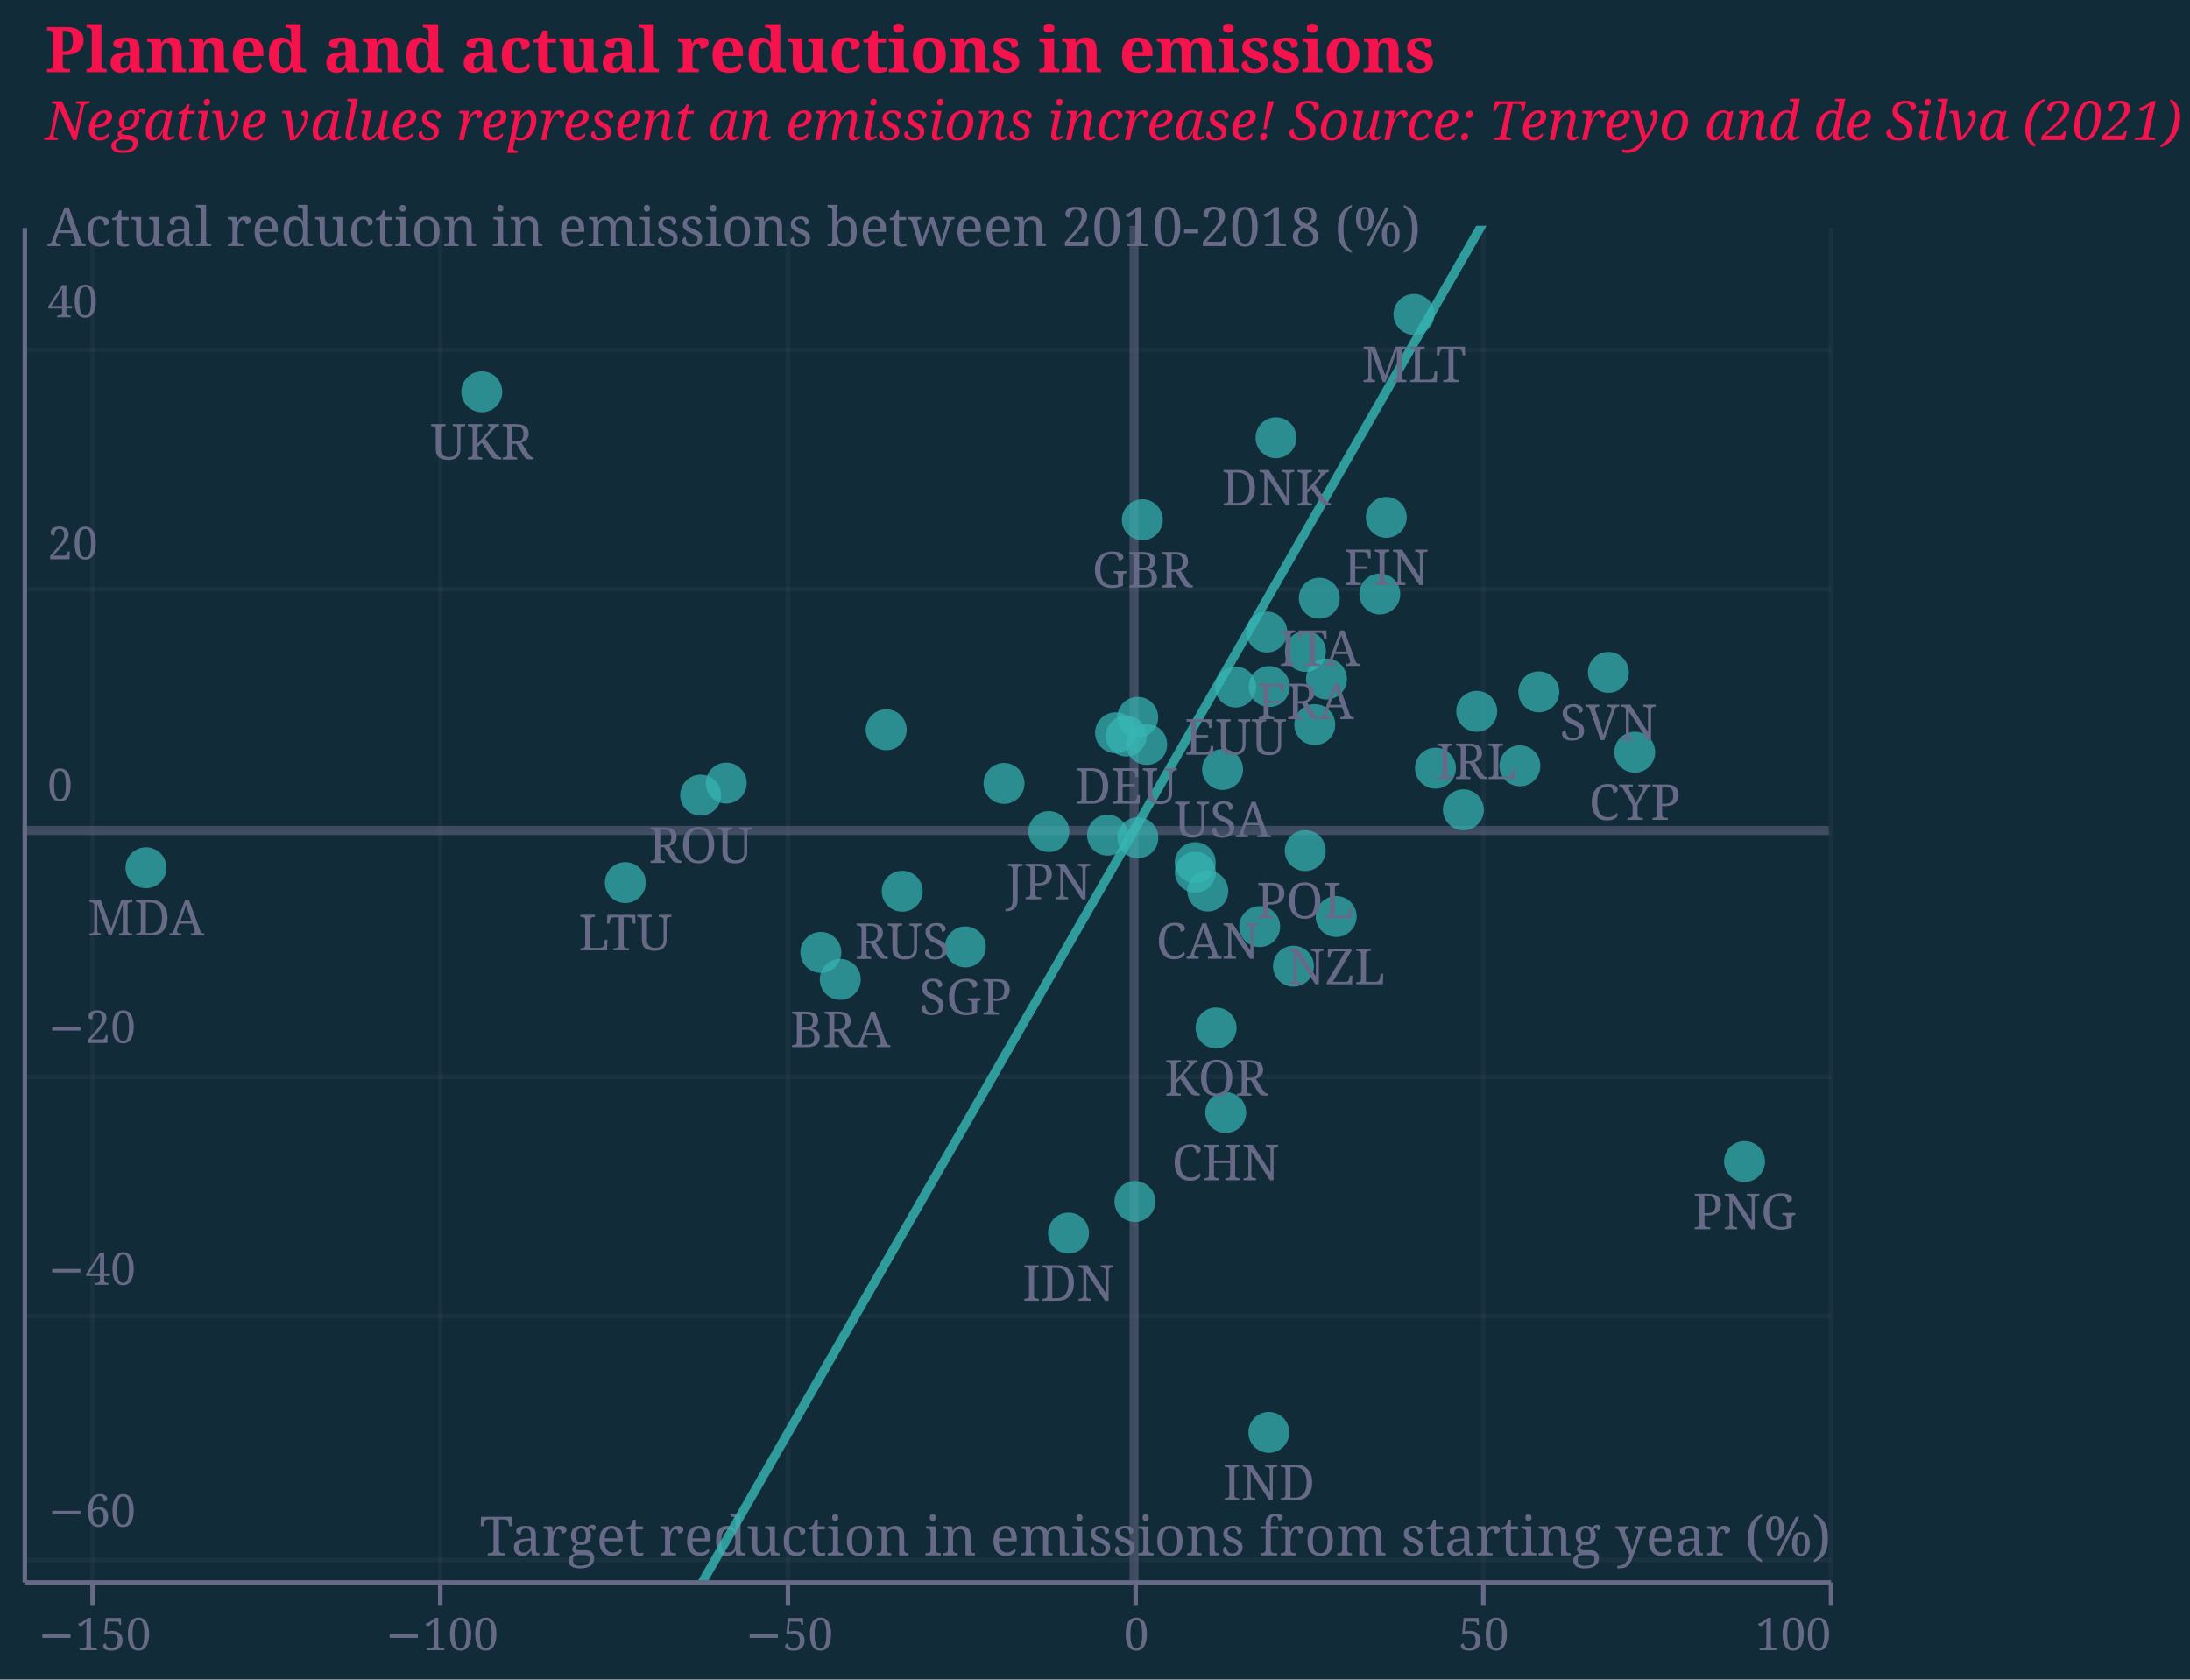
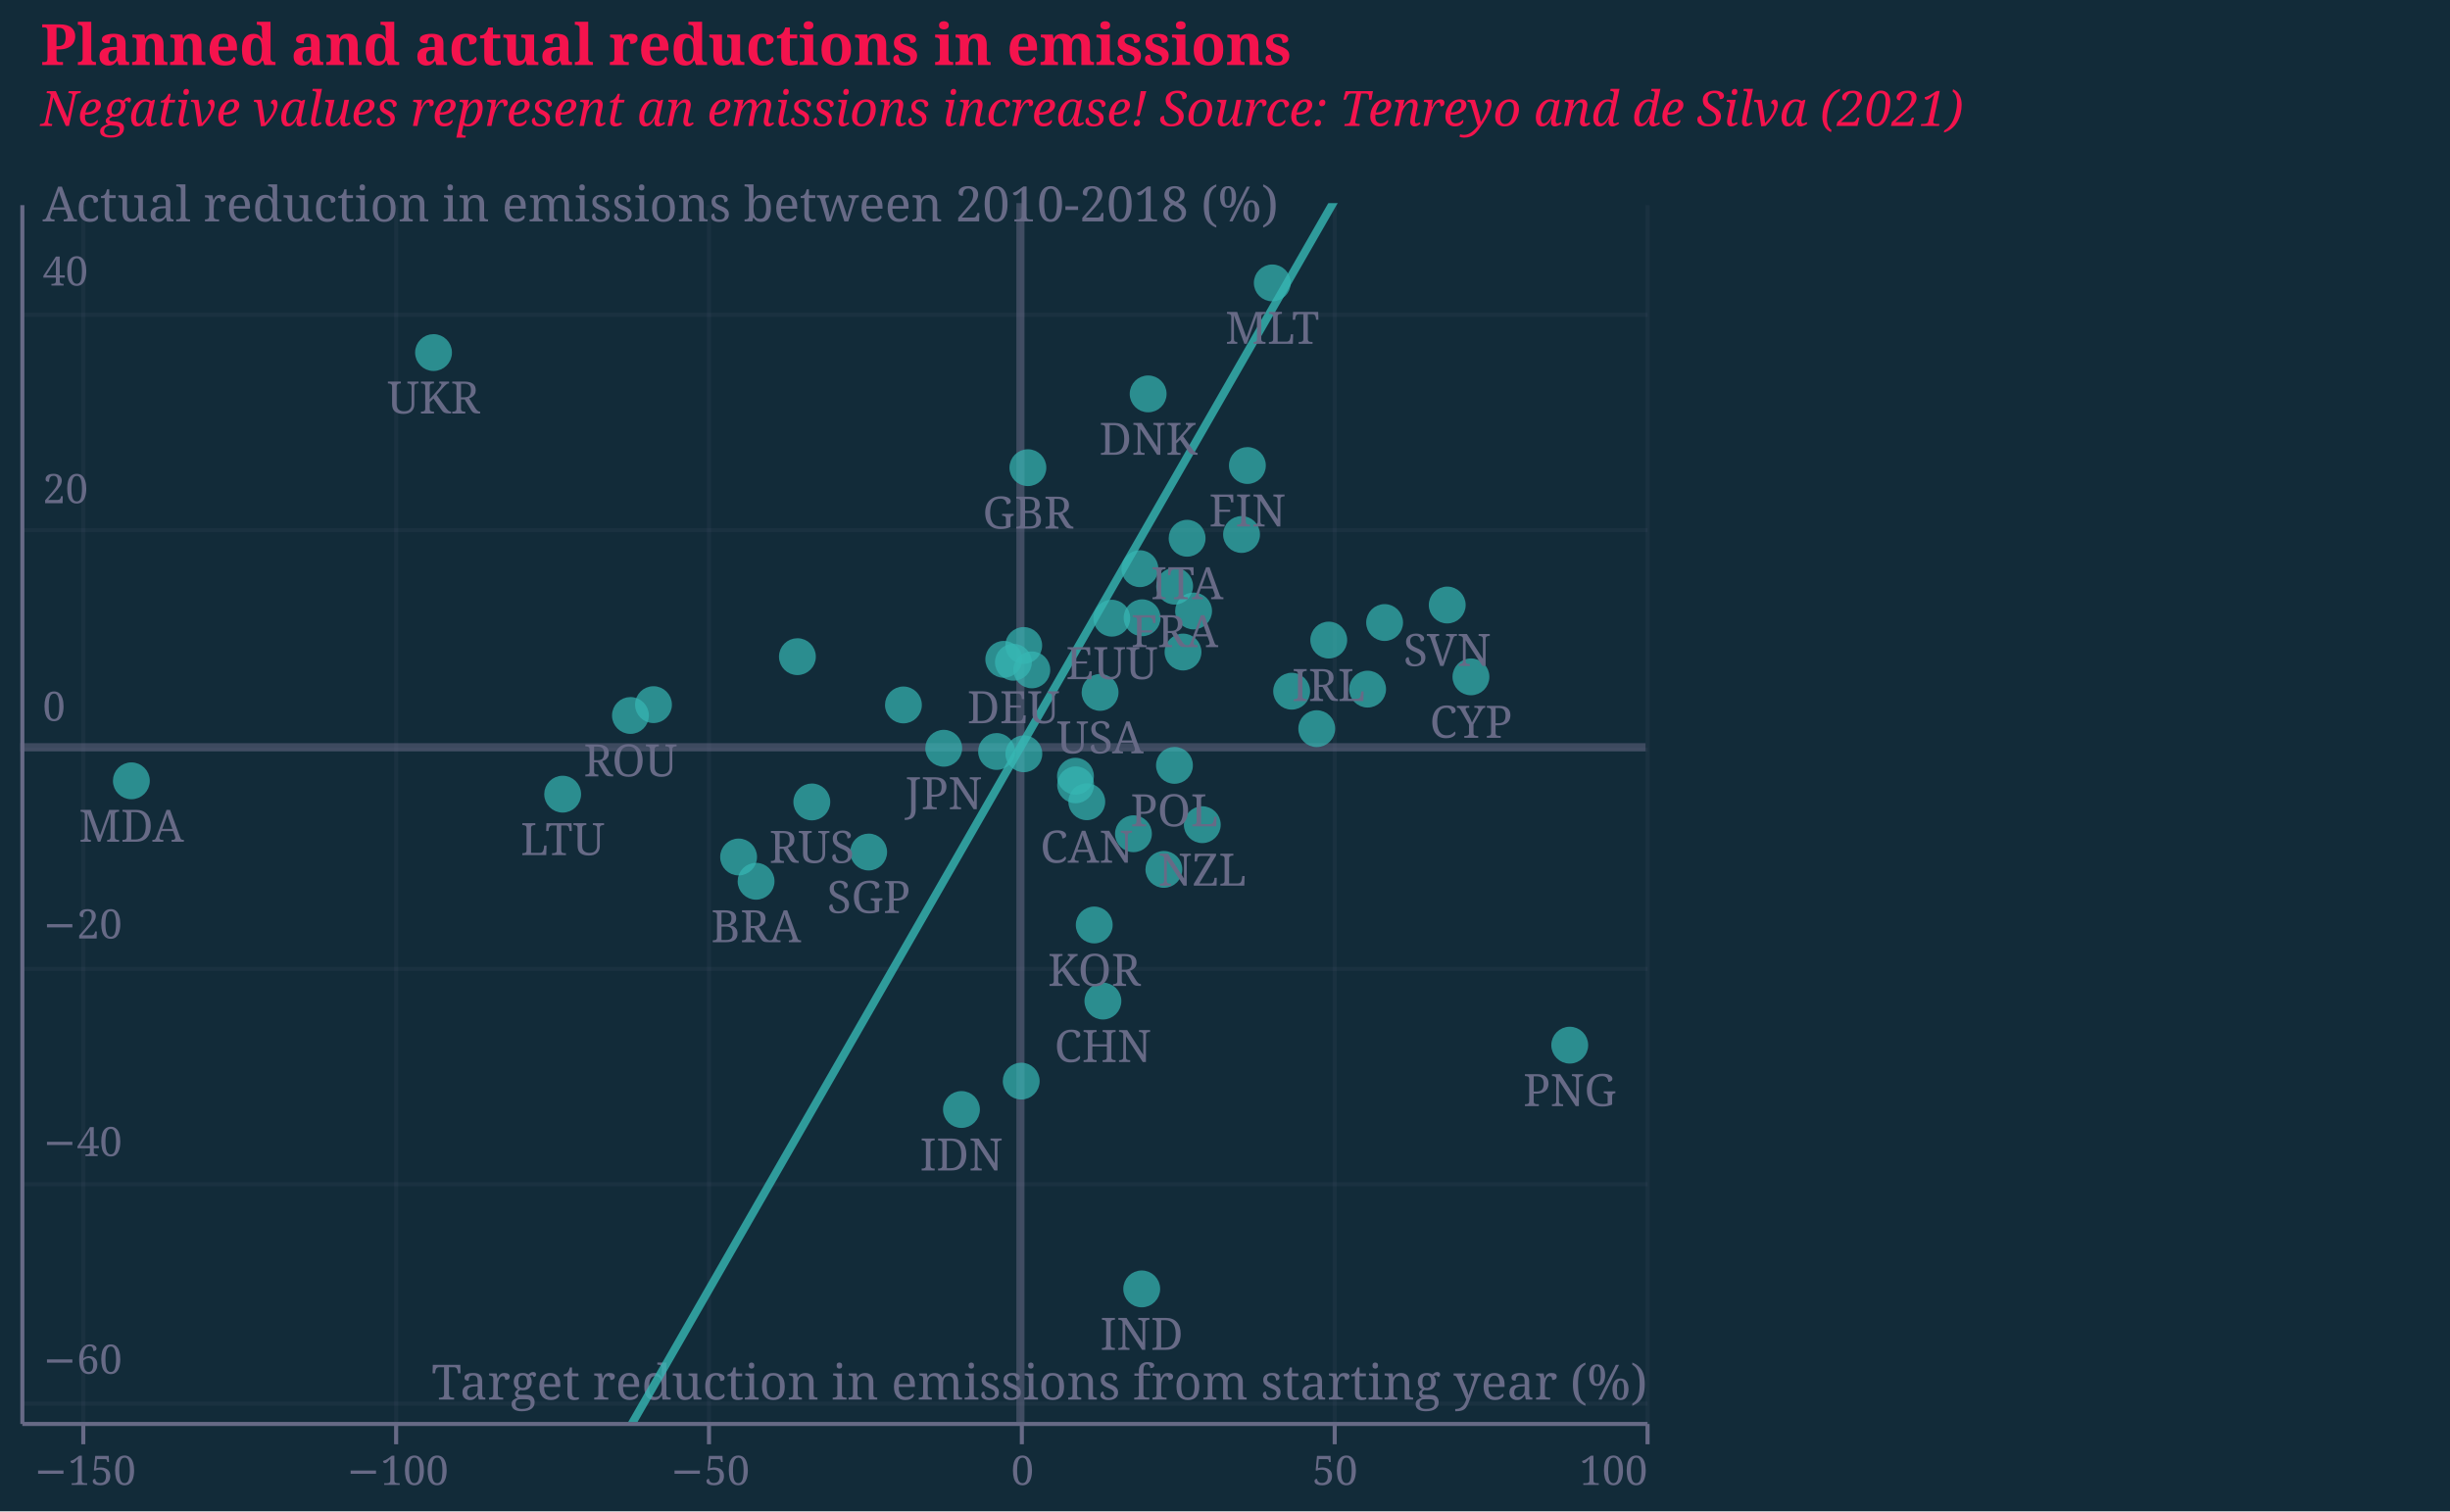
- <svg xmlns="http://www.w3.org/2000/svg" version="1.1" class="marks" width="485" height="372" viewBox="0 0 485 372">
-   <rect width="485" height="372" fill="#122B39" />
+ <svg xmlns="http://www.w3.org/2000/svg" version="1.1" class="marks" width="603" height="372" viewBox="0 0 603 372">
+   <rect width="603" height="372" fill="#122B39" />
  <g fill="none" stroke-miterlimit="10" transform="translate(5,50)">
    <g class="mark-group role-frame root" role="graphics-object" aria-roledescription="group mark container">
      <g transform="translate(0,0)">
        <path class="background" aria-hidden="true" d="M0,0h400v300h-400Z" />
        <g>
          <g class="mark-group role-axis" aria-hidden="true">
            <g transform="translate(0.5,300.5)">
              <path class="background" aria-hidden="true" d="M0,0h0v0h0Z" pointer-events="none" />
              <g>
                <g class="mark-rule role-axis-grid" pointer-events="none">
                  <line transform="translate(15,-300)" x2="0" y2="300" stroke="#676A86" stroke-opacity="0.1" stroke-width="1" opacity="1" />
                  <line transform="translate(92,-300)" x2="0" y2="300" stroke="#676A86" stroke-opacity="0.1" stroke-width="1" opacity="1" />
                  <line transform="translate(169,-300)" x2="0" y2="300" stroke="#676A86" stroke-opacity="0.1" stroke-width="1" opacity="1" />
                  <line transform="translate(246,-300)" x2="0" y2="300" stroke="#676A86" stroke-opacity="0.1" stroke-width="1" opacity="1" />
                  <line transform="translate(323,-300)" x2="0" y2="300" stroke="#676A86" stroke-opacity="0.1" stroke-width="1" opacity="1" />
                  <line transform="translate(400,-300)" x2="0" y2="300" stroke="#676A86" stroke-opacity="0.1" stroke-width="1" opacity="1" />
                </g>
              </g>
              <path class="foreground" aria-hidden="true" d="" pointer-events="none" display="none" />
            </g>
          </g>
          <g class="mark-group role-axis" aria-hidden="true">
            <g transform="translate(0.5,0.5)">
              <path class="background" aria-hidden="true" d="M0,0h0v0h0Z" pointer-events="none" />
              <g>
                <g class="mark-rule role-axis-grid" pointer-events="none">
                  <line transform="translate(0,295)" x2="400" y2="0" stroke="#676A86" stroke-opacity="0.1" stroke-width="1" opacity="1" />
                  <line transform="translate(0,241)" x2="400" y2="0" stroke="#676A86" stroke-opacity="0.1" stroke-width="1" opacity="1" />
                  <line transform="translate(0,188)" x2="400" y2="0" stroke="#676A86" stroke-opacity="0.1" stroke-width="1" opacity="1" />
                  <line transform="translate(0,134)" x2="400" y2="0" stroke="#676A86" stroke-opacity="0.1" stroke-width="1" opacity="1" />
                  <line transform="translate(0,80)" x2="400" y2="0" stroke="#676A86" stroke-opacity="0.1" stroke-width="1" opacity="1" />
                  <line transform="translate(0,27)" x2="400" y2="0" stroke="#676A86" stroke-opacity="0.1" stroke-width="1" opacity="1" />
                </g>
              </g>
              <path class="foreground" aria-hidden="true" d="" pointer-events="none" display="none" />
            </g>
          </g>
          <g class="mark-group role-axis" role="graphics-symbol" aria-roledescription="axis" aria-label="X-axis titled 'Target reduction in emissions from starting year (%)' for a linear scale with values from −160 to 100">
            <g transform="translate(0.5,300.5)">
              <path class="background" aria-hidden="true" d="M0,0h0v0h0Z" pointer-events="none" />
              <g>
                <g class="mark-rule role-axis-tick" pointer-events="none">
                  <line transform="translate(15,0)" x2="0" y2="5" stroke="#676A86" stroke-width="1" opacity="1" />
                  <line transform="translate(92,0)" x2="0" y2="5" stroke="#676A86" stroke-width="1" opacity="1" />
                  <line transform="translate(169,0)" x2="0" y2="5" stroke="#676A86" stroke-width="1" opacity="1" />
                  <line transform="translate(246,0)" x2="0" y2="5" stroke="#676A86" stroke-width="1" opacity="1" />
                  <line transform="translate(323,0)" x2="0" y2="5" stroke="#676A86" stroke-width="1" opacity="1" />
                  <line transform="translate(400,0)" x2="0" y2="5" stroke="#676A86" stroke-width="1" opacity="1" />
                </g>
                <g class="mark-text role-axis-label" pointer-events="none">
                  <text text-anchor="middle" transform="translate(15.38462,15)" font-family="Georgia" font-size="10px" fill="#676A86" opacity="1">−150</text>
                  <text text-anchor="middle" transform="translate(92.30769,15)" font-family="Georgia" font-size="10px" fill="#676A86" opacity="1">−100</text>
                  <text text-anchor="middle" transform="translate(169.2308,15)" font-family="Georgia" font-size="10px" fill="#676A86" opacity="1">−50</text>
                  <text text-anchor="middle" transform="translate(246.1538,15)" font-family="Georgia" font-size="10px" fill="#676A86" opacity="1">0</text>
                  <text text-anchor="middle" transform="translate(323.0769,15)" font-family="Georgia" font-size="10px" fill="#676A86" opacity="1">50</text>
                  <text text-anchor="end" transform="translate(400,15)" font-family="Georgia" font-size="10px" fill="#676A86" opacity="1">100</text>
                </g>
                <g class="mark-rule role-axis-domain" pointer-events="none">
                  <line transform="translate(0,0)" x2="400" y2="0" stroke="#676A86" stroke-width="1" opacity="1" />
                </g>
                <g class="mark-text role-axis-title" pointer-events="none">
                  <text text-anchor="end" transform="translate(400,-6)" font-family="Georgia" font-size="12px" font-weight="normal" fill="#676A86" opacity="1">Target reduction in emissions from starting year (%)</text>
                </g>
              </g>
              <path class="foreground" aria-hidden="true" d="" pointer-events="none" display="none" />
            </g>
          </g>
          <g class="mark-group role-axis" role="graphics-symbol" aria-roledescription="axis" aria-label="Y-axis titled 'Actual reduction in emissions between 2010-2018 (%)' for a linear scale with values from −62 to 50">
            <g transform="translate(0.5,0.5)">
              <path class="background" aria-hidden="true" d="M0,0h0v0h0Z" pointer-events="none" />
              <g>
                <g class="mark-text role-axis-label" pointer-events="none">
                  <text text-anchor="start" transform="translate(5,287.6429)" font-family="Georgia" font-size="10px" fill="#676A86" opacity="1">−60</text>
                  <text text-anchor="start" transform="translate(5,234.0714)" font-family="Georgia" font-size="10px" fill="#676A86" opacity="1">−40</text>
                  <text text-anchor="start" transform="translate(5,180.5)" font-family="Georgia" font-size="10px" fill="#676A86" opacity="1">−20</text>
                  <text text-anchor="start" transform="translate(5,126.9286)" font-family="Georgia" font-size="10px" fill="#676A86" opacity="1">0</text>
                  <text text-anchor="start" transform="translate(5,73.35714)" font-family="Georgia" font-size="10px" fill="#676A86" opacity="1">20</text>
                  <text text-anchor="start" transform="translate(5,19.78571)" font-family="Georgia" font-size="10px" fill="#676A86" opacity="1">40</text>
                </g>
                <g class="mark-rule role-axis-domain" pointer-events="none">
                  <line transform="translate(0,300)" x2="0" y2="-300" stroke="#676A86" stroke-width="1" opacity="1" />
                </g>
                <g class="mark-text role-axis-title" pointer-events="none">
                  <text text-anchor="start" transform="translate(5,4)" font-family="Georgia" font-size="12px" font-weight="normal" fill="#676A86" opacity="1">Actual reduction in emissions between 2010-2018 (%)</text>
                </g>
              </g>
              <path class="foreground" aria-hidden="true" d="" pointer-events="none" display="none" />
            </g>
          </g>
          <g class="mark-line role-mark layer_0_marks" clip-path="url(#clip1)" role="graphics-object" aria-roledescription="line mark container">
            <path aria-label="z: 0; Value1: 73.86544" role="graphics-symbol" aria-roledescription="line mark" d="M246.154,-63.925L246.154,132.471L246.154,17.713L246.154,291.174L246.154,64.261L246.154,247.215L246.154,229.503L246.154,105.503M246.154,98.591L246.154,132.526L246.154,-59.117L246.154,141.069L246.154,79.2L246.154,94.783L246.154,254.699L246.154,36.677L246.154,67.854L246.154,136.938L246.154,39.177L246.154,144.154L246.154,72.466L246.154,81.96L246.154,159.202L246.154,1.814L246.154,129.058L246.154,62.509L246.154,166.802L246.154,133.599L246.154,102.306M246.154,2946.19L246.154,330.096L246.154,-22.123L246.154,26.011L246.154,110.29L246.154,514.914L246.154,59.732L246.154,56.002L246.154,85.502L246.154,-101.457L246.154,67.928L246.154,6.953L246.154,301.048L246.154,223.329L246.154,-2669.644L246.154,198.972L246.154,184.074L246.154,-48.958L246.154,110.349L246.154,-14.836L246.154,82.743L246.154,81.795M246.154,385.43L246.154,130.738L246.154,99.803" stroke="#676A86" stroke-width="2" opacity="0.5" />
          </g>
          <g class="mark-line role-mark layer_1_marks" clip-path="url(#clip2)" role="graphics-object" aria-roledescription="line mark container">
            <path aria-label="Value1: 0; z: 0" role="graphics-symbol" aria-roledescription="line mark" d="M-1369.094,133.929L27.332,133.929L101.702,133.929L133.483,133.929L150.167,133.929L155.839,133.929L176.788,133.929L181.087,133.929L191.26,133.929L194.806,133.929L208.796,133.929L217.353,133.929L227.273,133.929L231.638,133.929L240.281,133.929L242.053,133.929L244.425,133.929L246.343,133.929L246.96,133.929L246.991,133.929L247.986,133.929L248.952,133.929L259.697,133.929L259.731,133.929L262.48,133.929L264.316,133.929L265.754,133.929L266.45,133.929L268.637,133.929L273.968,133.929L275.553,133.929L276.003,133.929L276.097,133.929L277.587,133.929L281.455,133.929L284.062,133.929L284.104,133.929L286.168,133.929L287.174,133.929L288.77,133.929L290.912,133.929L300.575,133.929L302.011,133.929L308.137,133.929L312.904,133.929L319.083,133.929L322.035,133.929L331.598,133.929L335.784,133.929L351.196,133.929L357.031,133.929L359.793,133.929L381.349,133.929L1856.411,133.929" stroke="#676A86" stroke-width="2" opacity="0.5" />
          </g>
          <g class="mark-line role-mark layer_2_marks" clip-path="url(#clip3)" role="graphics-object" aria-roledescription="line mark container">
            <path aria-label="Value1: 0" role="graphics-symbol" aria-roledescription="line mark" d="M-1369.094,2946.19L27.332,514.914L101.702,385.43L133.483,330.096L150.167,301.048L155.839,291.174L176.788,254.699L181.087,247.215L191.26,229.503L194.806,223.329L208.796,198.972L217.353,184.074L227.273,166.802L231.638,159.202L240.281,144.154L242.053,141.069L244.425,136.938L246.343,133.599L246.96,132.526L246.991,132.471L247.986,130.738L248.952,129.058L259.697,110.349L259.731,110.29L262.48,105.503L264.316,102.306L265.754,99.803L266.45,98.591L268.637,94.783L273.968,85.502L275.553,82.743L276.003,81.96L276.097,81.795L277.587,79.2L281.455,72.466L284.062,67.928L284.104,67.854L286.168,64.261L287.174,62.509L288.77,59.732L290.912,56.002L300.575,39.177L302.011,36.677L308.137,26.011L312.904,17.713L319.083,6.953L322.035,1.814L331.598,-14.836L335.784,-22.123L351.196,-48.958L357.031,-59.117L359.793,-63.925L381.349,-101.457L1856.411,-2669.644" stroke="#36B7B4" stroke-width="2" opacity="0.8" />
          </g>
          <g class="mark-symbol role-mark layer_3_marks" clip-path="url(#clip4)" role="graphics-object" aria-roledescription="symbol mark container">
            <path aria-label="Value1: 73.86544; Value2: −80" role="graphics-symbol" aria-roledescription="point" transform="translate(359.793,348.3559)" d="M3.536,0A3.536,3.536,0,1,1,-3.536,0A3.536,3.536,0,1,1,3.536,0" fill="#36B7B4" stroke="#36B7B4" stroke-width="2" opacity="0.7" />
            <path aria-label="Value1: 0.5442749; Value2: −1" role="graphics-symbol" aria-roledescription="point" transform="translate(246.9912,135.5399)" d="M3.536,0A3.536,3.536,0,1,1,-3.536,0A3.536,3.536,0,1,1,3.536,0" fill="#36B7B4" stroke="#36B7B4" stroke-width="2" opacity="0.7" />
            <path aria-label="Value1: 43.38731; Value2: 5" role="graphics-symbol" aria-roledescription="point" transform="translate(312.9036,120.1352)" d="M3.536,0A3.536,3.536,0,1,1,-3.536,0A3.536,3.536,0,1,1,3.536,0" fill="#36B7B4" stroke="#36B7B4" stroke-width="2" opacity="0.7" />
            <path aria-label="Value1: −58.70491; Value2: 4" role="graphics-symbol" aria-roledescription="point" transform="translate(155.8386,123.4471)" d="M3.536,0A3.536,3.536,0,1,1,-3.536,0A3.536,3.536,0,1,1,3.536,0" fill="#36B7B4" stroke="#36B7B4" stroke-width="2" opacity="0.7" />
            <path aria-label="Value1: 26.00929; Value2: 9" role="graphics-symbol" aria-roledescription="point" transform="translate(286.1681,110.4957)" d="M3.536,0A3.536,3.536,0,1,1,-3.536,0A3.536,3.536,0,1,1,3.536,0" fill="#36B7B4" stroke="#36B7B4" stroke-width="2" opacity="0.7" />
            <path aria-label="Value1: −42.29362; Value2: −12" role="graphics-symbol" aria-roledescription="point" transform="translate(181.0867,166.9191)" d="M3.536,0A3.536,3.536,0,1,1,-3.536,0A3.536,3.536,0,1,1,3.536,0" fill="#36B7B4" stroke="#36B7B4" stroke-width="2" opacity="0.7" />
            <path aria-label="Value1: −35.68106; Value2: 8" role="graphics-symbol" aria-roledescription="point" transform="translate(191.2599,111.6331)" d="M3.536,0A3.536,3.536,0,1,1,-3.536,0A3.536,3.536,0,1,1,3.536,0" fill="#36B7B4" stroke="#36B7B4" stroke-width="2" opacity="0.7" />
            <path aria-label="Value1: 10.61223; Value2: −5" role="graphics-symbol" aria-roledescription="point" transform="translate(262.4804,147.3464)" d="M3.536,0A3.536,3.536,0,1,1,-3.536,0A3.536,3.536,0,1,1,3.536,0" fill="#36B7B4" stroke="#36B7B4" stroke-width="2" opacity="0.7" />
            <path aria-label="Value1: 13.19261; Value2: −23" role="graphics-symbol" aria-roledescription="point" transform="translate(266.4502,196.4085)" d="M3.536,0A3.536,3.536,0,1,1,-3.536,0A3.536,3.536,0,1,1,3.536,0" fill="#36B7B4" stroke="#36B7B4" stroke-width="2" opacity="0.7" />
            <path aria-label="Value1: 0.5237144; Value2: 9" role="graphics-symbol" aria-roledescription="point" transform="translate(246.9596,108.8823)" d="M3.536,0A3.536,3.536,0,1,1,-3.536,0A3.536,3.536,0,1,1,3.536,0" fill="#36B7B4" stroke="#36B7B4" stroke-width="2" opacity="0.7" />
            <path aria-label="Value1: 72.07038; Value2: 6" role="graphics-symbol" aria-roledescription="point" transform="translate(357.0314,116.6023)" d="M3.536,0A3.536,3.536,0,1,1,-3.536,0A3.536,3.536,0,1,1,3.536,0" fill="#36B7B4" stroke="#36B7B4" stroke-width="2" opacity="0.7" />
            <path aria-label="Value1: −2.665592; Value2: 8" role="graphics-symbol" aria-roledescription="point" transform="translate(242.0529,112.2944)" d="M3.536,0A3.536,3.536,0,1,1,-3.536,0A3.536,3.536,0,1,1,3.536,0" fill="#36B7B4" stroke="#36B7B4" stroke-width="2" opacity="0.7" />
            <path aria-label="Value1: 20.43183; Value2: 32" role="graphics-symbol" aria-roledescription="point" transform="translate(277.5874,46.9541)" d="M3.536,0A3.536,3.536,0,1,1,-3.536,0A3.536,3.536,0,1,1,3.536,0" fill="#36B7B4" stroke="#36B7B4" stroke-width="2" opacity="0.7" />
            <path aria-label="Value1: 14.61436; Value2: 12" role="graphics-symbol" aria-roledescription="point" transform="translate(268.6375,102.1622)" d="M3.536,0A3.536,3.536,0,1,1,-3.536,0A3.536,3.536,0,1,1,3.536,0" fill="#36B7B4" stroke="#36B7B4" stroke-width="2" opacity="0.7" />
            <path aria-label="Value1: −45.08773; Value2: −10" role="graphics-symbol" aria-roledescription="point" transform="translate(176.7881,160.9437)" d="M3.536,0A3.536,3.536,0,1,1,-3.536,0A3.536,3.536,0,1,1,3.536,0" fill="#36B7B4" stroke="#36B7B4" stroke-width="2" opacity="0.7" />
            <path aria-label="Value1: 36.30734; Value2: 26" role="graphics-symbol" aria-roledescription="point" transform="translate(302.0113,64.58488)" d="M3.536,0A3.536,3.536,0,1,1,-3.536,0A3.536,3.536,0,1,1,3.536,0" fill="#36B7B4" stroke="#36B7B4" stroke-width="2" opacity="0.7" />
            <path aria-label="Value1: 24.66791; Value2: 15" role="graphics-symbol" aria-roledescription="point" transform="translate(284.1045,94.28022)" d="M3.536,0A3.536,3.536,0,1,1,-3.536,0A3.536,3.536,0,1,1,3.536,0" fill="#36B7B4" stroke="#36B7B4" stroke-width="2" opacity="0.7" />
            <path aria-label="Value1: −1.123553; Value2: 8" role="graphics-symbol" aria-roledescription="point" transform="translate(244.4253,113.0143)" d="M3.536,0A3.536,3.536,0,1,1,-3.536,0A3.536,3.536,0,1,1,3.536,0" fill="#36B7B4" stroke="#36B7B4" stroke-width="2" opacity="0.7" />
            <path aria-label="Value1: 35.37377; Value2: 20" role="graphics-symbol" aria-roledescription="point" transform="translate(300.575,81.56309)" d="M3.536,0A3.536,3.536,0,1,1,-3.536,0A3.536,3.536,0,1,1,3.536,0" fill="#36B7B4" stroke="#36B7B4" stroke-width="2" opacity="0.7" />
            <path aria-label="Value1: −3.817337; Value2: 0" role="graphics-symbol" aria-roledescription="point" transform="translate(240.281,134.9762)" d="M3.536,0A3.536,3.536,0,1,1,-3.536,0A3.536,3.536,0,1,1,3.536,0" fill="#36B7B4" stroke="#36B7B4" stroke-width="2" opacity="0.7" />
            <path aria-label="Value1: 22.94587; Value2: −11" role="graphics-symbol" aria-roledescription="point" transform="translate(281.4552,163.9994)" d="M3.536,0A3.536,3.536,0,1,1,-3.536,0A3.536,3.536,0,1,1,3.536,0" fill="#36B7B4" stroke="#36B7B4" stroke-width="2" opacity="0.7" />
            <path aria-label="Value1: 19.40171; Value2: −50" role="graphics-symbol" aria-roledescription="point" transform="translate(276.0026,267.2563)" d="M3.536,0A3.536,3.536,0,1,1,-3.536,0A3.536,3.536,0,1,1,3.536,0" fill="#36B7B4" stroke="#36B7B4" stroke-width="2" opacity="0.7" />
            <path aria-label="Value1: −9.435458; Value2: −33" role="graphics-symbol" aria-roledescription="point" transform="translate(231.6378,223.0987)" d="M3.536,0A3.536,3.536,0,1,1,-3.536,0A3.536,3.536,0,1,1,3.536,0" fill="#36B7B4" stroke="#36B7B4" stroke-width="2" opacity="0.7" />
            <path aria-label="Value1: 49.32294; Value2: 10" role="graphics-symbol" aria-roledescription="point" transform="translate(322.0353,107.5498)" d="M3.536,0A3.536,3.536,0,1,1,-3.536,0A3.536,3.536,0,1,1,3.536,0" fill="#36B7B4" stroke="#36B7B4" stroke-width="2" opacity="0.7" />
            <path aria-label="Value1: 1.818505; Value2: 7" role="graphics-symbol" aria-roledescription="point" transform="translate(248.9515,114.889)" d="M3.536,0A3.536,3.536,0,1,1,-3.536,0A3.536,3.536,0,1,1,3.536,0" fill="#36B7B4" stroke="#36B7B4" stroke-width="2" opacity="0.7" />
            <path aria-label="Value1: 26.66328; Value2: 19" role="graphics-symbol" aria-roledescription="point" transform="translate(287.1743,82.4869)" d="M3.536,0A3.536,3.536,0,1,1,-3.536,0A3.536,3.536,0,1,1,3.536,0" fill="#36B7B4" stroke="#36B7B4" stroke-width="2" opacity="0.7" />
            <path aria-label="Value1: −12.2727; Value2: 0" role="graphics-symbol" aria-roledescription="point" transform="translate(227.2728,134.1801)" d="M3.536,0A3.536,3.536,0,1,1,-3.536,0A3.536,3.536,0,1,1,3.536,0" fill="#36B7B4" stroke="#36B7B4" stroke-width="2" opacity="0.7" />
            <path aria-label="Value1: 0.1229309; Value2: −31" role="graphics-symbol" aria-roledescription="point" transform="translate(246.343,216.1053)" d="M3.536,0A3.536,3.536,0,1,1,-3.536,0A3.536,3.536,0,1,1,3.536,0" fill="#36B7B4" stroke="#36B7B4" stroke-width="2" opacity="0.7" />
            <path aria-label="Value1: 11.80569; Value2: −16" role="graphics-symbol" aria-roledescription="point" transform="translate(264.3164,177.6786)" d="M3.536,0A3.536,3.536,0,1,1,-3.536,0A3.536,3.536,0,1,1,3.536,0" fill="#36B7B4" stroke="#36B7B4" stroke-width="2" opacity="0.7" />
            <path aria-label="Value1: −1049.911; Value2: 12" role="graphics-symbol" aria-roledescription="point" transform="translate(-1369.094,101.2897)" d="M3.536,0A3.536,3.536,0,1,1,-3.536,0A3.536,3.536,0,1,1,3.536,0" fill="#36B7B4" stroke="#36B7B4" stroke-width="2" opacity="0.7" />
            <path aria-label="Value1: −73.23586; Value2: −4" role="graphics-symbol" aria-roledescription="point" transform="translate(133.4833,145.4788)" d="M3.536,0A3.536,3.536,0,1,1,-3.536,0A3.536,3.536,0,1,1,3.536,0" fill="#36B7B4" stroke="#36B7B4" stroke-width="2" opacity="0.7" />
            <path aria-label="Value1: 58.25935; Value2: 11" role="graphics-symbol" aria-roledescription="point" transform="translate(335.7836,103.2362)" d="M3.536,0A3.536,3.536,0,1,1,-3.536,0A3.536,3.536,0,1,1,3.536,0" fill="#36B7B4" stroke="#36B7B4" stroke-width="2" opacity="0.7" />
            <path aria-label="Value1: 40.28936; Value2: 43" role="graphics-symbol" aria-roledescription="point" transform="translate(308.1375,19.63687)" d="M3.536,0A3.536,3.536,0,1,1,-3.536,0A3.536,3.536,0,1,1,3.536,0" fill="#36B7B4" stroke="#36B7B4" stroke-width="2" opacity="0.7" />
            <path aria-label="Value1: 8.825021; Value2: −3" role="graphics-symbol" aria-roledescription="point" transform="translate(259.7308,143.1864)" d="M3.536,0A3.536,3.536,0,1,1,-3.536,0A3.536,3.536,0,1,1,3.536,0" fill="#36B7B4" stroke="#36B7B4" stroke-width="2" opacity="0.7" />
            <path aria-label="Value1: −142.2344; Value2: −3" role="graphics-symbol" aria-roledescription="point" transform="translate(27.33169,142.1961)" d="M3.536,0A3.536,3.536,0,1,1,-3.536,0A3.536,3.536,0,1,1,3.536,0" fill="#36B7B4" stroke="#36B7B4" stroke-width="2" opacity="0.7" />
            <path aria-label="Value1: 27.7002; Value2: 13" role="graphics-symbol" aria-roledescription="point" transform="translate(288.7695,100.3905)" d="M3.536,0A3.536,3.536,0,1,1,-3.536,0A3.536,3.536,0,1,1,3.536,0" fill="#36B7B4" stroke="#36B7B4" stroke-width="2" opacity="0.7" />
            <path aria-label="Value1: 29.09267; Value2: −7" role="graphics-symbol" aria-roledescription="point" transform="translate(290.9118,152.9927)" d="M3.536,0A3.536,3.536,0,1,1,-3.536,0A3.536,3.536,0,1,1,3.536,0" fill="#36B7B4" stroke="#36B7B4" stroke-width="2" opacity="0.7" />
            <path aria-label="Value1: 18.07929; Value2: −8" role="graphics-symbol" aria-roledescription="point" transform="translate(273.9681,155.2245)" d="M3.536,0A3.536,3.536,0,1,1,-3.536,0A3.536,3.536,0,1,1,3.536,0" fill="#36B7B4" stroke="#36B7B4" stroke-width="2" opacity="0.7" />
            <path aria-label="Value1: 87.87717; Value2: −27" role="graphics-symbol" aria-roledescription="point" transform="translate(381.3495,207.2593)" d="M3.536,0A3.536,3.536,0,1,1,-3.536,0A3.536,3.536,0,1,1,3.536,0" fill="#36B7B4" stroke="#36B7B4" stroke-width="2" opacity="0.7" />
            <path aria-label="Value1: 24.64013; Value2: −2" role="graphics-symbol" aria-roledescription="point" transform="translate(284.0617,138.3943)" d="M3.536,0A3.536,3.536,0,1,1,-3.536,0A3.536,3.536,0,1,1,3.536,0" fill="#36B7B4" stroke="#36B7B4" stroke-width="2" opacity="0.7" />
            <path aria-label="Value1: 47.40415; Value2: 2" role="graphics-symbol" aria-roledescription="point" transform="translate(319.0833,129.3567)" d="M3.536,0A3.536,3.536,0,1,1,-3.536,0A3.536,3.536,0,1,1,3.536,0" fill="#36B7B4" stroke="#36B7B4" stroke-width="2" opacity="0.7" />
            <path aria-label="Value1: −62.39122; Value2: 3" role="graphics-symbol" aria-roledescription="point" transform="translate(150.1674,126.1123)" d="M3.536,0A3.536,3.536,0,1,1,-3.536,0A3.536,3.536,0,1,1,3.536,0" fill="#36B7B4" stroke="#36B7B4" stroke-width="2" opacity="0.7" />
            <path aria-label="Value1: −33.37598; Value2: −5" role="graphics-symbol" aria-roledescription="point" transform="translate(194.8062,147.3936)" d="M3.536,0A3.536,3.536,0,1,1,-3.536,0A3.536,3.536,0,1,1,3.536,0" fill="#36B7B4" stroke="#36B7B4" stroke-width="2" opacity="0.7" />
            <path aria-label="Value1: 1046.667; Value2: 1" role="graphics-symbol" aria-roledescription="point" transform="translate(1856.411,129.9891)" d="M3.536,0A3.536,3.536,0,1,1,-3.536,0A3.536,3.536,0,1,1,3.536,0" fill="#36B7B4" stroke="#36B7B4" stroke-width="2" opacity="0.7" />
            <path aria-label="Value1: −24.28276; Value2: −10" role="graphics-symbol" aria-roledescription="point" transform="translate(208.7958,159.7266)" d="M3.536,0A3.536,3.536,0,1,1,-3.536,0A3.536,3.536,0,1,1,3.536,0" fill="#36B7B4" stroke="#36B7B4" stroke-width="2" opacity="0.7" />
            <path aria-label="Value1: −18.72083; Value2: 4" role="graphics-symbol" aria-roledescription="point" transform="translate(217.3526,123.5182)" d="M3.536,0A3.536,3.536,0,1,1,-3.536,0A3.536,3.536,0,1,1,3.536,0" fill="#36B7B4" stroke="#36B7B4" stroke-width="2" opacity="0.7" />
            <path aria-label="Value1: 68.2777; Value2: 13" role="graphics-symbol" aria-roledescription="point" transform="translate(351.1965,98.92109)" d="M3.536,0A3.536,3.536,0,1,1,-3.536,0A3.536,3.536,0,1,1,3.536,0" fill="#36B7B4" stroke="#36B7B4" stroke-width="2" opacity="0.7" />
            <path aria-label="Value1: 8.803138; Value2: −3" role="graphics-symbol" aria-roledescription="point" transform="translate(259.6971,141.0597)" d="M3.536,0A3.536,3.536,0,1,1,-3.536,0A3.536,3.536,0,1,1,3.536,0" fill="#36B7B4" stroke="#36B7B4" stroke-width="2" opacity="0.7" />
            <path aria-label="Value1: 55.53876; Value2: 5" role="graphics-symbol" aria-roledescription="point" transform="translate(331.5981,119.6242)" d="M3.536,0A3.536,3.536,0,1,1,-3.536,0A3.536,3.536,0,1,1,3.536,0" fill="#36B7B4" stroke="#36B7B4" stroke-width="2" opacity="0.7" />
            <path aria-label="Value1: 19.10927; Value2: 16" role="graphics-symbol" aria-roledescription="point" transform="translate(275.5527,89.98288)" d="M3.536,0A3.536,3.536,0,1,1,-3.536,0A3.536,3.536,0,1,1,3.536,0" fill="#36B7B4" stroke="#36B7B4" stroke-width="2" opacity="0.7" />
            <path aria-label="Value1: 19.46307; Value2: 12" role="graphics-symbol" aria-roledescription="point" transform="translate(276.097,102.0635)" d="M3.536,0A3.536,3.536,0,1,1,-3.536,0A3.536,3.536,0,1,1,3.536,0" fill="#36B7B4" stroke="#36B7B4" stroke-width="2" opacity="0.7" />
            <path aria-label="Value1: −93.8937; Value2: 36" role="graphics-symbol" aria-roledescription="point" transform="translate(101.702,36.77989)" d="M3.536,0A3.536,3.536,0,1,1,-3.536,0A3.536,3.536,0,1,1,3.536,0" fill="#36B7B4" stroke="#36B7B4" stroke-width="2" opacity="0.7" />
            <path aria-label="Value1: 1.19109; Value2: 26" role="graphics-symbol" aria-roledescription="point" transform="translate(247.9863,65.11722)" d="M3.536,0A3.536,3.536,0,1,1,-3.536,0A3.536,3.536,0,1,1,3.536,0" fill="#36B7B4" stroke="#36B7B4" stroke-width="2" opacity="0.7" />
            <path aria-label="Value1: 12.74026; Value2: 5" role="graphics-symbol" aria-roledescription="point" transform="translate(265.7542,120.4299)" d="M3.536,0A3.536,3.536,0,1,1,-3.536,0A3.536,3.536,0,1,1,3.536,0" fill="#36B7B4" stroke="#36B7B4" stroke-width="2" opacity="0.7" />
          </g>
          <g class="mark-text role-mark layer_4_marks" clip-path="url(#clip5)" role="graphics-object" aria-roledescription="text mark container">
            <text aria-label="CountryCode: BRA; Value1: −42.29362; Value2: −12" role="graphics-symbol" aria-roledescription="text mark" text-anchor="middle" transform="translate(181.0867,181.9191)" font-family="Georgia" font-size="11px" fill="#676A86">BRA</text>
            <text aria-label="CountryCode: CAN; Value1: 10.61223; Value2: −5" role="graphics-symbol" aria-roledescription="text mark" text-anchor="middle" transform="translate(262.4804,162.3464)" font-family="Georgia" font-size="11px" fill="#676A86">CAN</text>
            <text aria-label="CountryCode: CHN; Value1: 13.19261; Value2: −23" role="graphics-symbol" aria-roledescription="text mark" text-anchor="middle" transform="translate(266.4502,211.4085)" font-family="Georgia" font-size="11px" fill="#676A86">CHN</text>
            <text aria-label="CountryCode: CYP; Value1: 72.07038; Value2: 6" role="graphics-symbol" aria-roledescription="text mark" text-anchor="middle" transform="translate(357.0314,131.6023)" font-family="Georgia" font-size="11px" fill="#676A86">CYP</text>
            <text aria-label="CountryCode: DNK; Value1: 20.43183; Value2: 32" role="graphics-symbol" aria-roledescription="text mark" text-anchor="middle" transform="translate(277.5874,61.9541)" font-family="Georgia" font-size="11px" fill="#676A86">DNK</text>
            <text aria-label="CountryCode: EUU; Value1: 14.61436; Value2: 12" role="graphics-symbol" aria-roledescription="text mark" text-anchor="middle" transform="translate(268.6375,117.1622)" font-family="Georgia" font-size="11px" fill="#676A86">EUU</text>
            <text aria-label="CountryCode: FIN; Value1: 36.30734; Value2: 26" role="graphics-symbol" aria-roledescription="text mark" text-anchor="middle" transform="translate(302.0113,79.58488)" font-family="Georgia" font-size="11px" fill="#676A86">FIN</text>
            <text aria-label="CountryCode: FRA; Value1: 24.66791; Value2: 15" role="graphics-symbol" aria-roledescription="text mark" text-anchor="middle" transform="translate(284.1045,109.2802)" font-family="Georgia" font-size="11px" fill="#676A86">FRA</text>
            <text aria-label="CountryCode: DEU; Value1: −1.123553; Value2: 8" role="graphics-symbol" aria-roledescription="text mark" text-anchor="middle" transform="translate(244.4253,128.0143)" font-family="Georgia" font-size="11px" fill="#676A86">DEU</text>
            <text aria-label="CountryCode: IND; Value1: 19.40171; Value2: −50" role="graphics-symbol" aria-roledescription="text mark" text-anchor="middle" transform="translate(276.0026,282.2563)" font-family="Georgia" font-size="11px" fill="#676A86">IND</text>
            <text aria-label="CountryCode: IDN; Value1: −9.435458; Value2: −33" role="graphics-symbol" aria-roledescription="text mark" text-anchor="middle" transform="translate(231.6378,238.0987)" font-family="Georgia" font-size="11px" fill="#676A86">IDN</text>
            <text aria-label="CountryCode: IRL; Value1: 49.32294; Value2: 10" role="graphics-symbol" aria-roledescription="text mark" text-anchor="middle" transform="translate(322.0353,122.5498)" font-family="Georgia" font-size="11px" fill="#676A86">IRL</text>
            <text aria-label="CountryCode: ITA; Value1: 26.66328; Value2: 19" role="graphics-symbol" aria-roledescription="text mark" text-anchor="middle" transform="translate(287.1743,97.4869)" font-family="Georgia" font-size="11px" fill="#676A86">ITA</text>
            <text aria-label="CountryCode: JPN; Value1: −12.2727; Value2: 0" role="graphics-symbol" aria-roledescription="text mark" text-anchor="middle" transform="translate(227.2728,149.1801)" font-family="Georgia" font-size="11px" fill="#676A86">JPN</text>
            <text aria-label="CountryCode: KOR; Value1: 11.80569; Value2: −16" role="graphics-symbol" aria-roledescription="text mark" text-anchor="middle" transform="translate(264.3164,192.6786)" font-family="Georgia" font-size="11px" fill="#676A86">KOR</text>
            <text aria-label="CountryCode: LTU; Value1: −73.23586; Value2: −4" role="graphics-symbol" aria-roledescription="text mark" text-anchor="middle" transform="translate(133.4833,160.4788)" font-family="Georgia" font-size="11px" fill="#676A86">LTU</text>
            <text aria-label="CountryCode: MLT; Value1: 40.28936; Value2: 43" role="graphics-symbol" aria-roledescription="text mark" text-anchor="middle" transform="translate(308.1375,34.63687)" font-family="Georgia" font-size="11px" fill="#676A86">MLT</text>
            <text aria-label="CountryCode: MDA; Value1: −142.2344; Value2: −3" role="graphics-symbol" aria-roledescription="text mark" text-anchor="middle" transform="translate(27.33169,157.1961)" font-family="Georgia" font-size="11px" fill="#676A86">MDA</text>
            <text aria-label="CountryCode: NZL; Value1: 29.09267; Value2: −7" role="graphics-symbol" aria-roledescription="text mark" text-anchor="middle" transform="translate(290.9118,167.9927)" font-family="Georgia" font-size="11px" fill="#676A86">NZL</text>
            <text aria-label="CountryCode: PNG; Value1: 87.87717; Value2: −27" role="graphics-symbol" aria-roledescription="text mark" text-anchor="middle" transform="translate(381.3495,222.2593)" font-family="Georgia" font-size="11px" fill="#676A86">PNG</text>
            <text aria-label="CountryCode: POL; Value1: 24.64013; Value2: −2" role="graphics-symbol" aria-roledescription="text mark" text-anchor="middle" transform="translate(284.0617,153.3943)" font-family="Georgia" font-size="11px" fill="#676A86">POL</text>
            <text aria-label="CountryCode: ROU; Value1: −62.39122; Value2: 3" role="graphics-symbol" aria-roledescription="text mark" text-anchor="middle" transform="translate(150.1674,141.1123)" font-family="Georgia" font-size="11px" fill="#676A86">ROU</text>
            <text aria-label="CountryCode: RUS; Value1: −33.37598; Value2: −5" role="graphics-symbol" aria-roledescription="text mark" text-anchor="middle" transform="translate(194.8062,162.3936)" font-family="Georgia" font-size="11px" fill="#676A86">RUS</text>
            <text aria-label="CountryCode: SGP; Value1: −24.28276; Value2: −10" role="graphics-symbol" aria-roledescription="text mark" text-anchor="middle" transform="translate(208.7958,174.7266)" font-family="Georgia" font-size="11px" fill="#676A86">SGP</text>
            <text aria-label="CountryCode: SVN; Value1: 68.2777; Value2: 13" role="graphics-symbol" aria-roledescription="text mark" text-anchor="middle" transform="translate(351.1965,113.9211)" font-family="Georgia" font-size="11px" fill="#676A86">SVN</text>
            <text aria-label="CountryCode: UKR; Value1: −93.8937; Value2: 36" role="graphics-symbol" aria-roledescription="text mark" text-anchor="middle" transform="translate(101.702,51.77989)" font-family="Georgia" font-size="11px" fill="#676A86">UKR</text>
            <text aria-label="CountryCode: GBR; Value1: 1.19109; Value2: 26" role="graphics-symbol" aria-roledescription="text mark" text-anchor="middle" transform="translate(247.9863,80.11722)" font-family="Georgia" font-size="11px" fill="#676A86">GBR</text>
            <text aria-label="CountryCode: USA; Value1: 12.74026; Value2: 5" role="graphics-symbol" aria-roledescription="text mark" text-anchor="middle" transform="translate(265.7542,135.4299)" font-family="Georgia" font-size="11px" fill="#676A86">USA</text>
          </g>
          <g class="mark-group role-title">
            <g transform="translate(0,-38)">
              <path class="background" aria-hidden="true" d="M0,0h0v0h0Z" pointer-events="none" />
              <g>
                <g class="mark-text role-title-text" role="graphics-symbol" aria-roledescription="title" aria-label="Title text 'Planned and actual reductions in emissions'" pointer-events="none">
                  <text text-anchor="start" transform="translate(5,4)" font-family="Georgia" font-size="14px" font-weight="bold" fill="#F4134D" opacity="1">Planned and actual reductions in emissions</text>
                </g>
                <g class="mark-text role-title-subtitle" role="graphics-symbol" aria-roledescription="subtitle" aria-label="Subtitle text 'Negative values represent an emissions increase! Source: Tenreyo and de Silva (2021)'" pointer-events="none">
                  <text text-anchor="start" transform="translate(5,19)" font-family="Georgia" font-size="12px" font-style="italic" fill="#F4134D" opacity="1">Negative values represent an emissions increase! Source: Tenreyo and de Silva (2021)</text>
                </g>
              </g>
              <path class="foreground" aria-hidden="true" d="" pointer-events="none" display="none" />
            </g>
          </g>
        </g>
        <path class="foreground" aria-hidden="true" d="" display="none" />
      </g>
    </g>
  </g>
  <defs>
    <clipPath id="clip1">
      <rect x="0" y="0" width="400" height="300" />
    </clipPath>
    <clipPath id="clip2">
      <rect x="0" y="0" width="400" height="300" />
    </clipPath>
    <clipPath id="clip3">
      <rect x="0" y="0" width="400" height="300" />
    </clipPath>
    <clipPath id="clip4">
      <rect x="0" y="0" width="400" height="300" />
    </clipPath>
    <clipPath id="clip5">
      <rect x="0" y="0" width="400" height="300" />
    </clipPath>
  </defs>
</svg>
